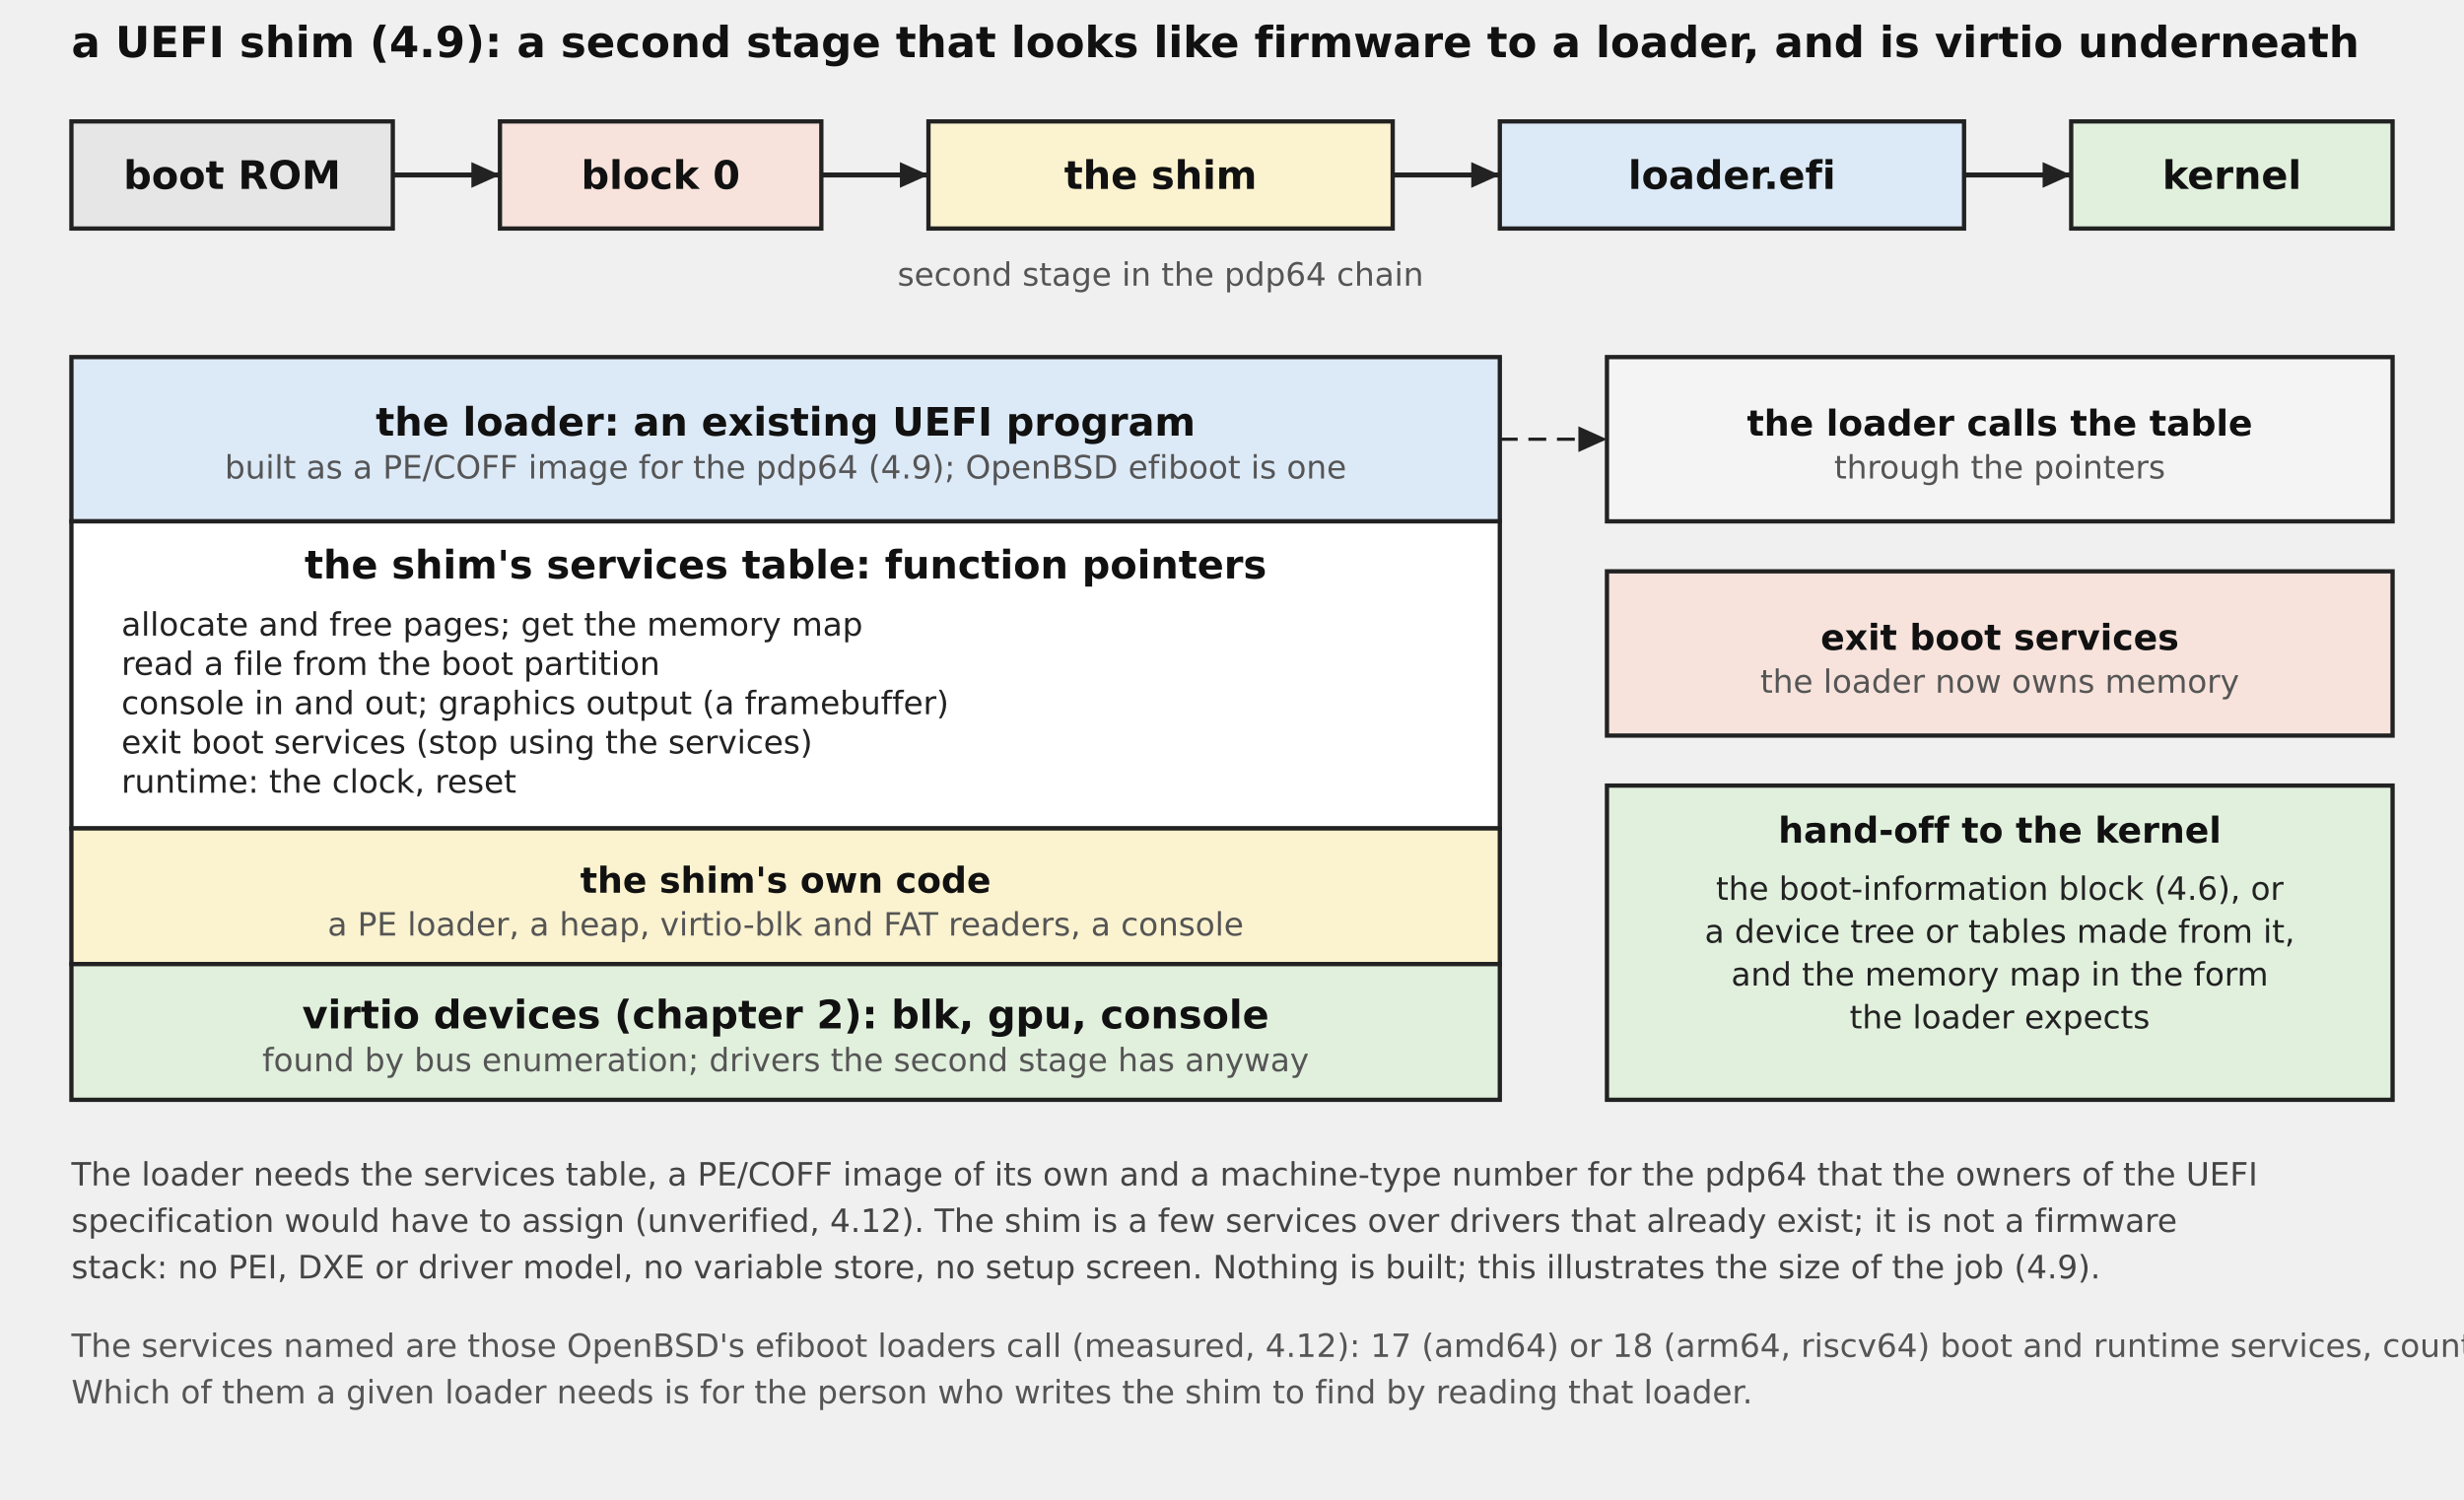
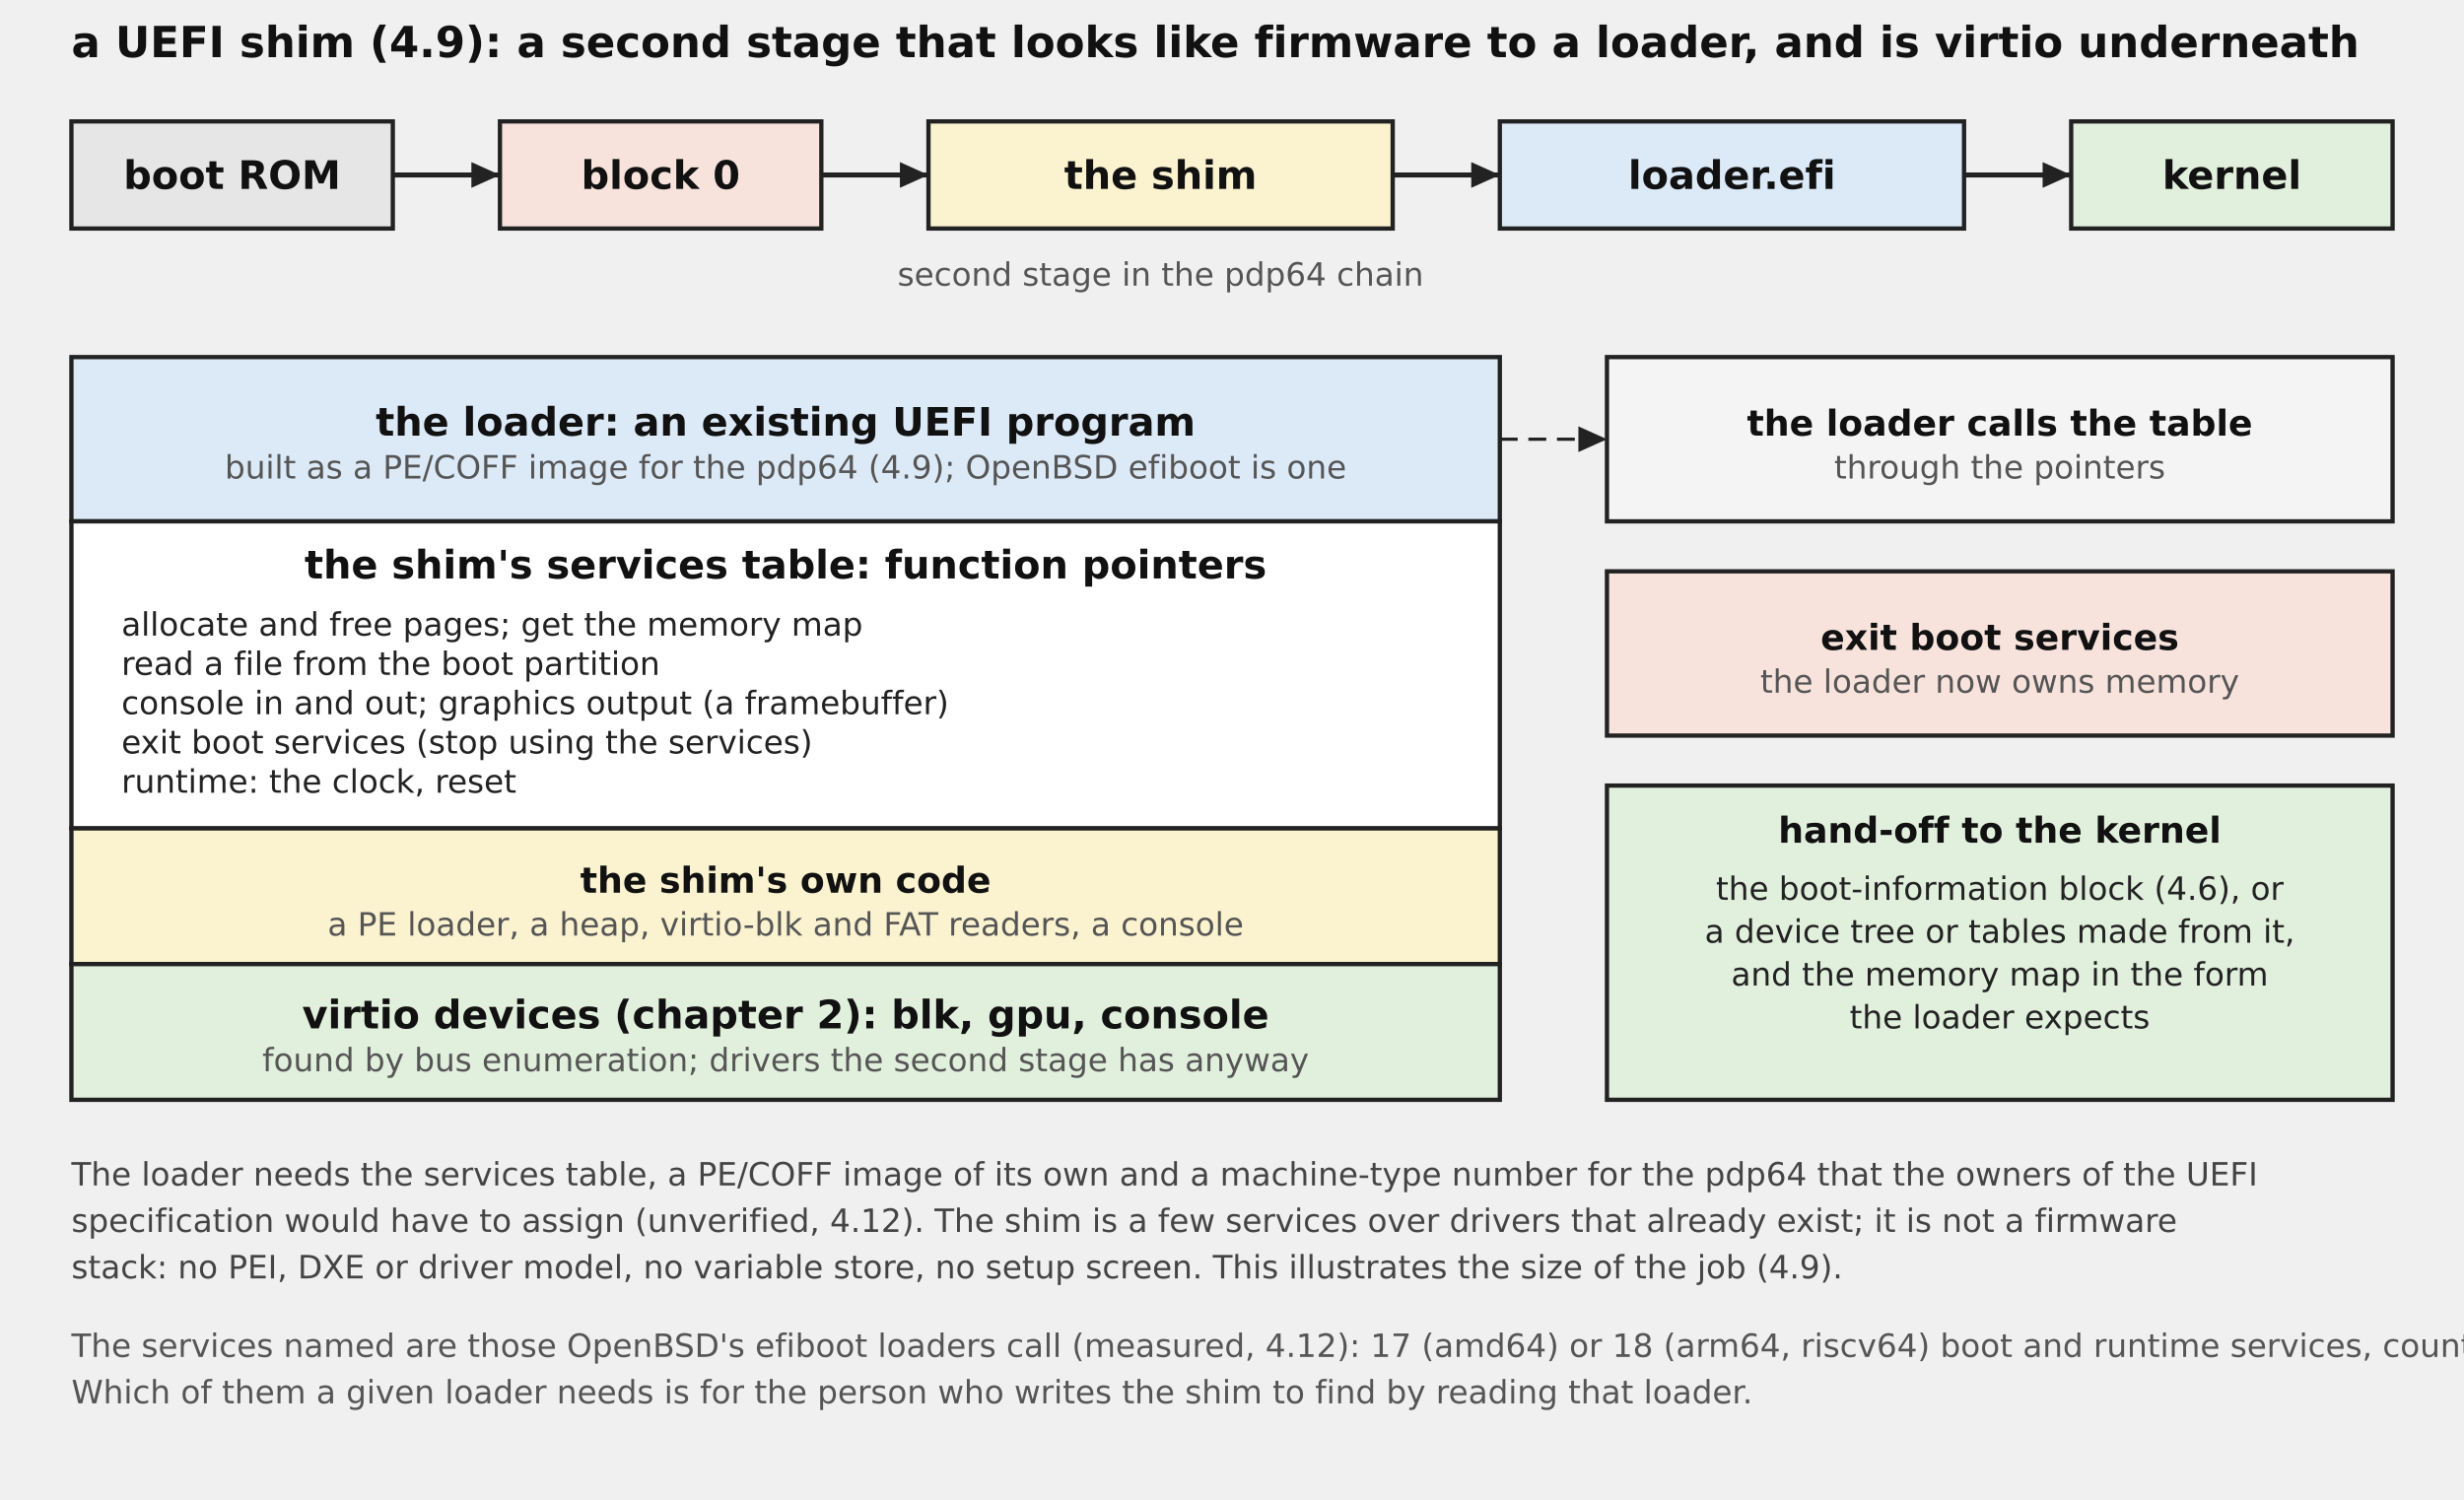
<svg xmlns="http://www.w3.org/2000/svg" width="690" height="420" viewBox="0 0 690 420" font-family="DejaVu Sans, sans-serif">
  <text x="20.0" y="16.0" font-size="12" text-anchor="start" fill="#111" font-family="DejaVu Sans, sans-serif" font-weight="bold">a UEFI shim (4.9): a second stage that looks like firmware to a loader, and is virtio underneath</text>
  <rect x="20.0" y="34.0" width="90.0" height="30.0" fill="#e6e6e6" stroke="#222" stroke-width="1.2" />
  <text x="65.0" y="52.9" font-size="11" text-anchor="middle" fill="#111" font-family="DejaVu Sans, sans-serif" font-weight="bold">boot ROM</text>
  <rect x="140.0" y="34.0" width="90.0" height="30.0" fill="#f7e3dc" stroke="#222" stroke-width="1.2" />
  <text x="185.0" y="52.9" font-size="11" text-anchor="middle" fill="#111" font-family="DejaVu Sans, sans-serif" font-weight="bold">block 0</text>
  <rect x="260.0" y="34.0" width="130.0" height="30.0" fill="#fbf2cf" stroke="#222" stroke-width="1.2" />
  <text x="325.0" y="52.9" font-size="11" text-anchor="middle" fill="#111" font-family="DejaVu Sans, sans-serif" font-weight="bold">the shim</text>
  <rect x="420.0" y="34.0" width="130.0" height="30.0" fill="#dce9f7" stroke="#222" stroke-width="1.2" />
  <text x="485.0" y="52.9" font-size="11" text-anchor="middle" fill="#111" font-family="DejaVu Sans, sans-serif" font-weight="bold">loader.efi</text>
  <rect x="580.0" y="34.0" width="90.0" height="30.0" fill="#e1f0dd" stroke="#222" stroke-width="1.2" />
  <text x="625.0" y="52.9" font-size="11" text-anchor="middle" fill="#111" font-family="DejaVu Sans, sans-serif" font-weight="bold">kernel</text>
  <path d="M110.0,49.0 L140.0,49.0" fill="none" stroke="#222" stroke-width="1.4" />
  <polygon points="140.0,49.0 132.0,52.6 132.0,45.4" fill="#222" />
  <path d="M230.0,49.0 L260.0,49.0" fill="none" stroke="#222" stroke-width="1.4" />
  <polygon points="260.0,49.0 252.0,52.6 252.0,45.4" fill="#222" />
  <path d="M390.0,49.0 L420.0,49.0" fill="none" stroke="#222" stroke-width="1.4" />
  <polygon points="420.0,49.0 412.0,52.6 412.0,45.4" fill="#222" />
  <path d="M550.0,49.0 L580.0,49.0" fill="none" stroke="#222" stroke-width="1.4" />
  <polygon points="580.0,49.0 572.0,52.6 572.0,45.4" fill="#222" />
  <text x="325.0" y="80.0" font-size="9" text-anchor="middle" fill="#555" font-family="DejaVu Sans, sans-serif">second stage in the pdp64 chain</text>
  <rect x="20.0" y="100.0" width="400.0" height="46.0" fill="#dce9f7" stroke="#222" stroke-width="1.2" />
  <text x="220.0" y="122.0" font-size="11" text-anchor="middle" fill="#111" font-family="DejaVu Sans, sans-serif" font-weight="bold">the loader: an existing UEFI program</text>
  <text x="220.0" y="134.0" font-size="9" text-anchor="middle" fill="#555" font-family="DejaVu Sans, sans-serif">built as a PE/COFF image for the pdp64 (4.9); OpenBSD efiboot is one</text>
  <rect x="20.0" y="146.0" width="400.0" height="86.0" fill="#fff" stroke="#222" stroke-width="1.2" />
  <text x="220.0" y="162.0" font-size="11" text-anchor="middle" fill="#111" font-family="DejaVu Sans, sans-serif" font-weight="bold">the shim's services table: function pointers</text>
  <text x="34.0" y="178.0" font-size="9" text-anchor="start" fill="#222" font-family="DejaVu Sans, sans-serif">allocate and free pages; get the memory map</text>
  <text x="34.0" y="189.0" font-size="9" text-anchor="start" fill="#222" font-family="DejaVu Sans, sans-serif">read a file from the boot partition</text>
  <text x="34.0" y="200.0" font-size="9" text-anchor="start" fill="#222" font-family="DejaVu Sans, sans-serif">console in and out; graphics output (a framebuffer)</text>
  <text x="34.0" y="211.0" font-size="9" text-anchor="start" fill="#222" font-family="DejaVu Sans, sans-serif">exit boot services (stop using the services)</text>
  <text x="34.0" y="222.0" font-size="9" text-anchor="start" fill="#222" font-family="DejaVu Sans, sans-serif">runtime: the clock, reset</text>
  <rect x="20.0" y="232.0" width="400.0" height="38.0" fill="#fbf2cf" stroke="#222" stroke-width="1.2" />
  <text x="220.0" y="250.0" font-size="10" text-anchor="middle" fill="#111" font-family="DejaVu Sans, sans-serif" font-weight="bold">the shim's own code</text>
  <text x="220.0" y="262.0" font-size="9" text-anchor="middle" fill="#555" font-family="DejaVu Sans, sans-serif">a PE loader, a heap, virtio-blk and FAT readers, a console</text>
  <rect x="20.0" y="270.0" width="400.0" height="38.0" fill="#e1f0dd" stroke="#222" stroke-width="1.2" />
  <text x="220.0" y="288.0" font-size="11" text-anchor="middle" fill="#111" font-family="DejaVu Sans, sans-serif" font-weight="bold">virtio devices (chapter 2): blk, gpu, console</text>
  <text x="220.0" y="300.0" font-size="9" text-anchor="middle" fill="#555" font-family="DejaVu Sans, sans-serif">found by bus enumeration; drivers the second stage has anyway</text>
  <rect x="450.0" y="100.0" width="220.0" height="46.0" fill="#f4f4f4" stroke="#222" stroke-width="1.2" />
  <text x="560.0" y="122.0" font-size="10" text-anchor="middle" fill="#111" font-family="DejaVu Sans, sans-serif" font-weight="bold">the loader calls the table</text>
  <text x="560.0" y="134.0" font-size="9" text-anchor="middle" fill="#555" font-family="DejaVu Sans, sans-serif">through the pointers</text>
  <path d="M420.0,123.0 L450.0,123.0" fill="none" stroke="#222" stroke-width="0.9" stroke-dasharray="5 3" />
  <polygon points="450.0,123.0 442.0,126.6 442.0,119.4" fill="#222" />
  <rect x="450.0" y="160.0" width="220.0" height="46.0" fill="#f7e3dc" stroke="#222" stroke-width="1.2" />
  <text x="560.0" y="182.0" font-size="10" text-anchor="middle" fill="#111" font-family="DejaVu Sans, sans-serif" font-weight="bold">exit boot services</text>
  <text x="560.0" y="194.0" font-size="9" text-anchor="middle" fill="#555" font-family="DejaVu Sans, sans-serif">the loader now owns memory</text>
  <rect x="450.0" y="220.0" width="220.0" height="88.0" fill="#e1f0dd" stroke="#222" stroke-width="1.2" />
  <text x="560.0" y="236.0" font-size="10" text-anchor="middle" fill="#111" font-family="DejaVu Sans, sans-serif" font-weight="bold">hand-off to the kernel</text>
  <text x="560.0" y="252.0" font-size="9" text-anchor="middle" fill="#222" font-family="DejaVu Sans, sans-serif">the boot-information block (4.6), or</text>
  <text x="560.0" y="264.0" font-size="9" text-anchor="middle" fill="#222" font-family="DejaVu Sans, sans-serif">a device tree or tables made from it,</text>
  <text x="560.0" y="276.0" font-size="9" text-anchor="middle" fill="#222" font-family="DejaVu Sans, sans-serif">and the memory map in the form</text>
  <text x="560.0" y="288.0" font-size="9" text-anchor="middle" fill="#222" font-family="DejaVu Sans, sans-serif">the loader expects</text>
  <text x="20.0" y="332.0" font-size="9" text-anchor="start" fill="#444" font-family="DejaVu Sans, sans-serif">The loader needs the services table, a PE/COFF image of its own and a machine-type number for the pdp64 that the owners of the UEFI</text>
  <text x="20.0" y="345.0" font-size="9" text-anchor="start" fill="#444" font-family="DejaVu Sans, sans-serif">specification would have to assign (unverified, 4.12).  The shim is a few services over drivers that already exist; it is not a firmware</text>
-   <text x="20.0" y="358.0" font-size="9" text-anchor="start" fill="#444" font-family="DejaVu Sans, sans-serif">stack: no PEI, DXE or driver model, no variable store, no setup screen.  Nothing is built; this illustrates the size of the job (4.9).</text>
+   <text x="20.0" y="358.0" font-size="9" text-anchor="start" fill="#444" font-family="DejaVu Sans, sans-serif">stack: no PEI, DXE or driver model, no variable store, no setup screen.  This illustrates the size of the job (4.9).</text>
  <text x="20.0" y="380.0" font-size="9" text-anchor="start" fill="#555" font-family="DejaVu Sans, sans-serif">The services named are those OpenBSD's efiboot loaders call (measured, 4.12): 17 (amd64) or 18 (arm64, riscv64) boot and runtime services, counted.</text>
  <text x="20.0" y="393.0" font-size="9" text-anchor="start" fill="#555" font-family="DejaVu Sans, sans-serif">Which of them a given loader needs is for the person who writes the shim to find by reading that loader.</text>
</svg>
